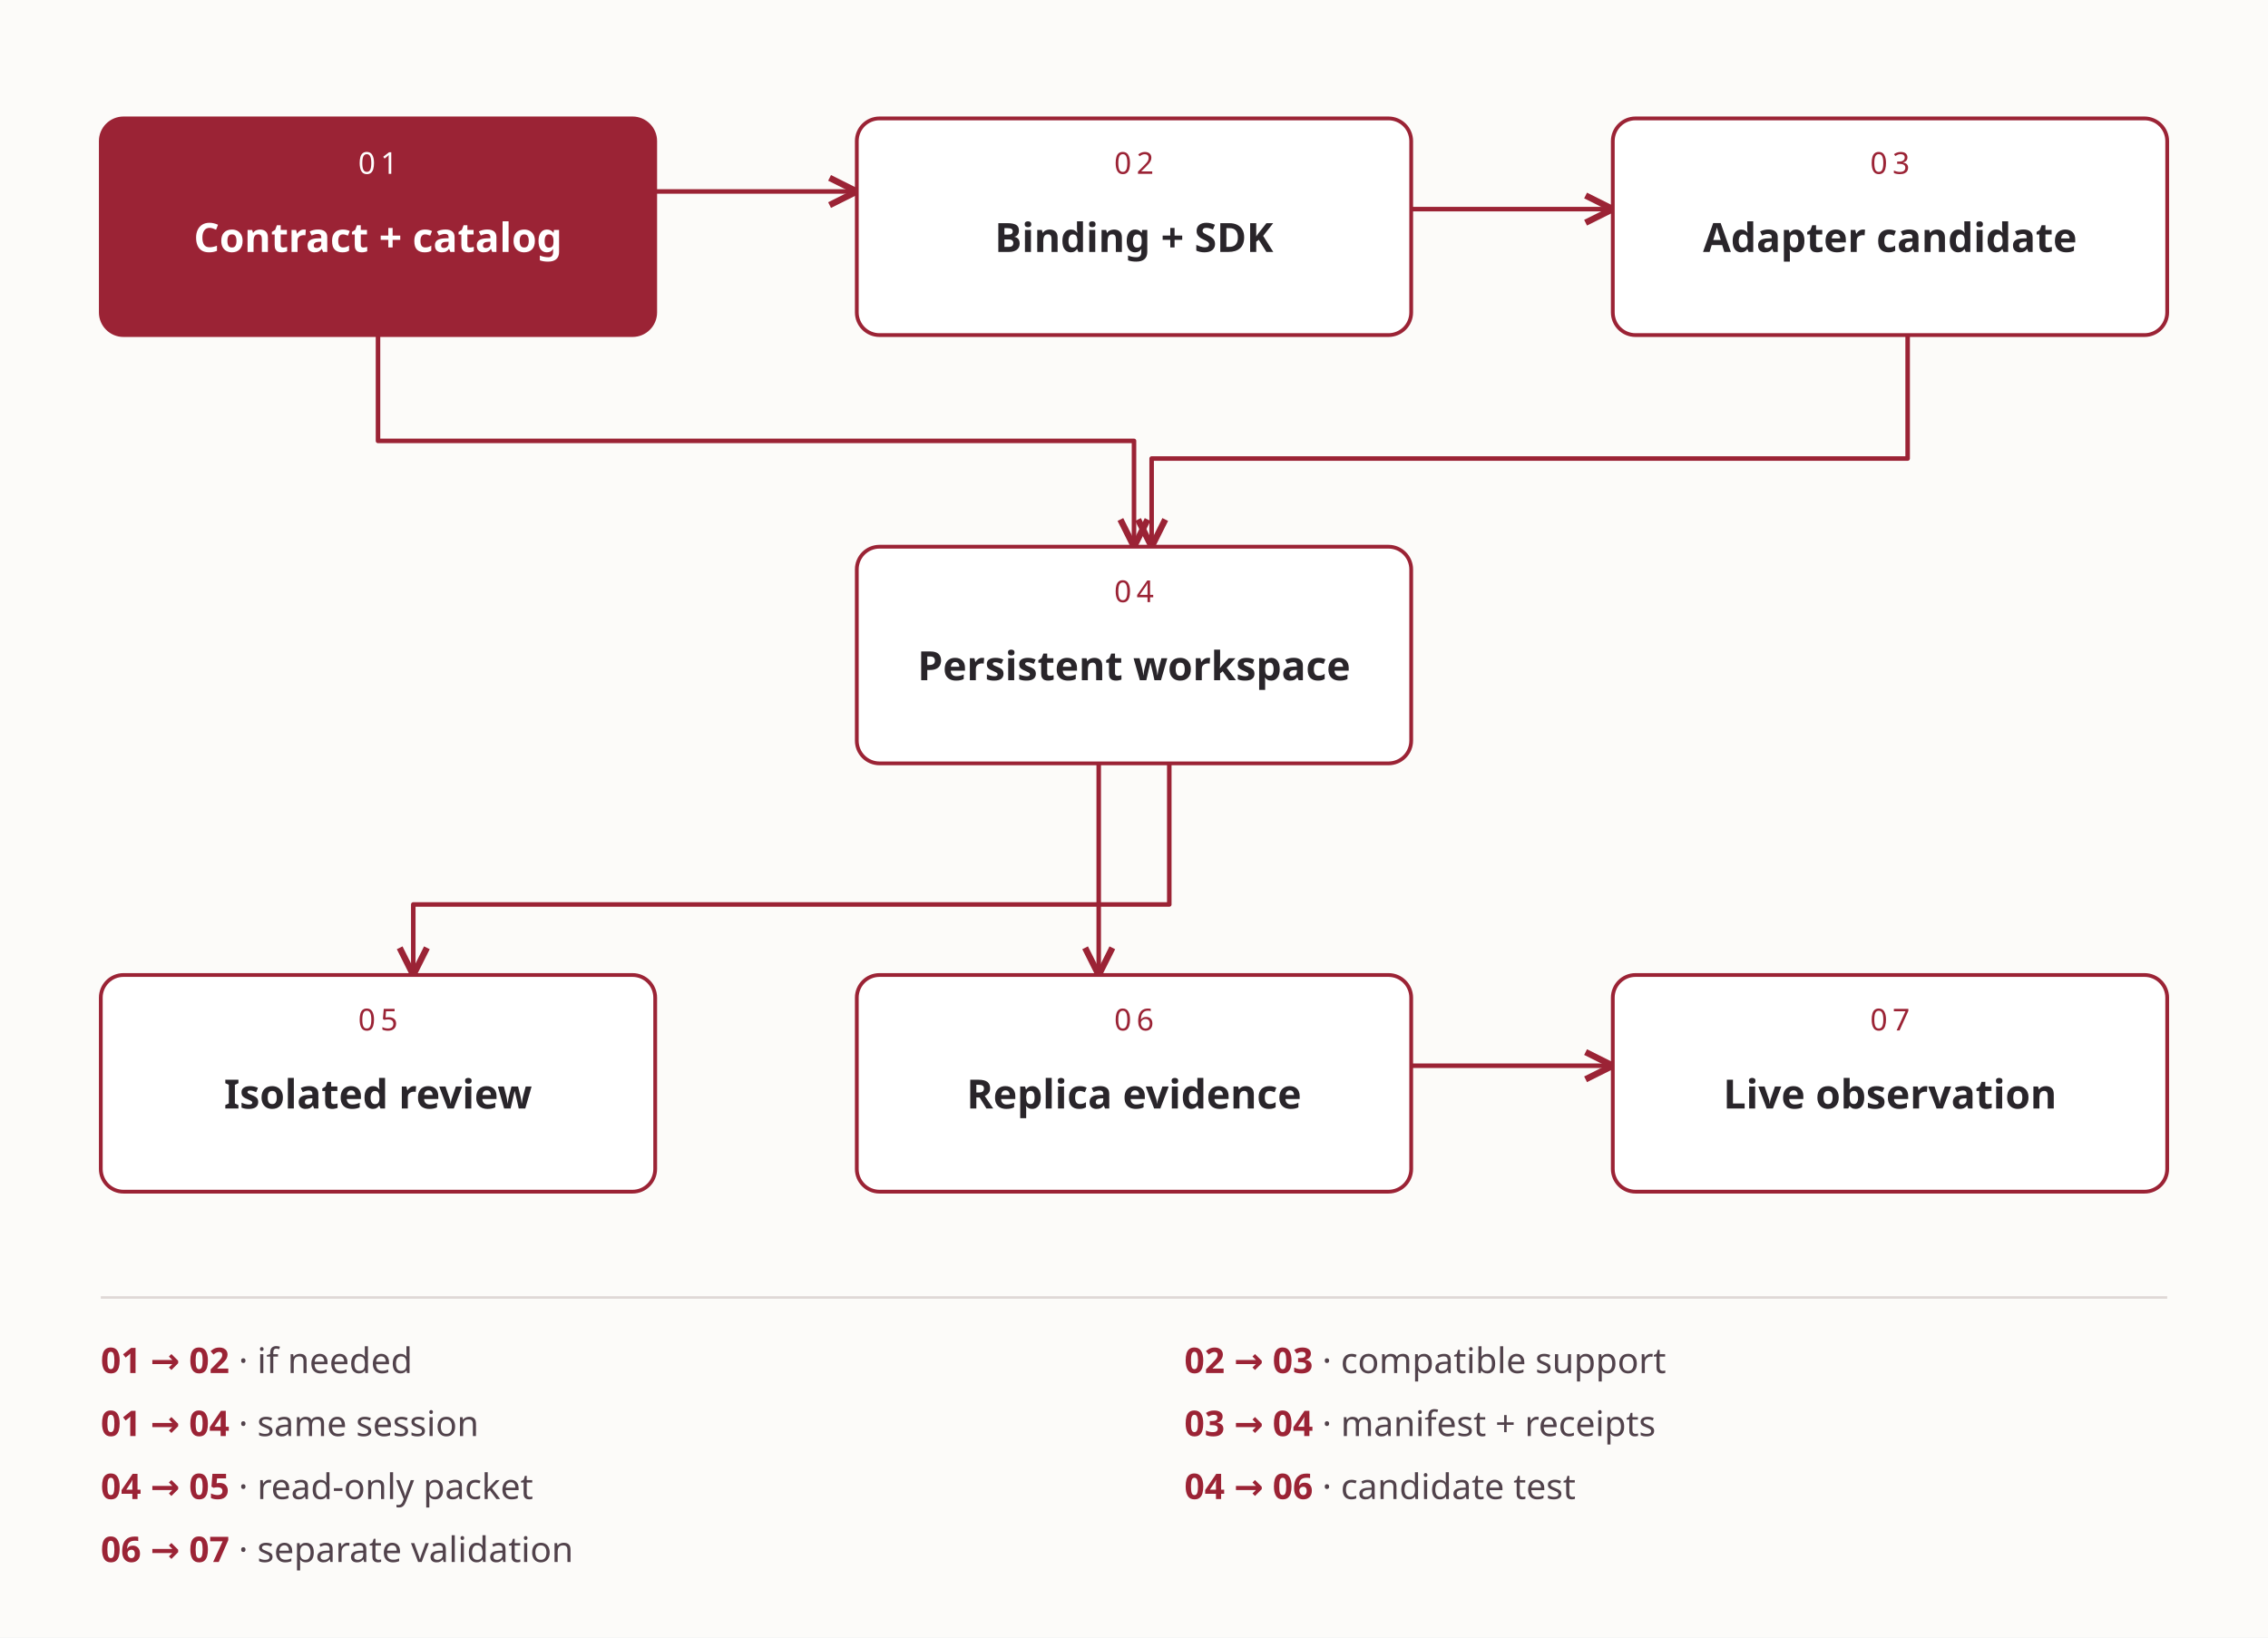
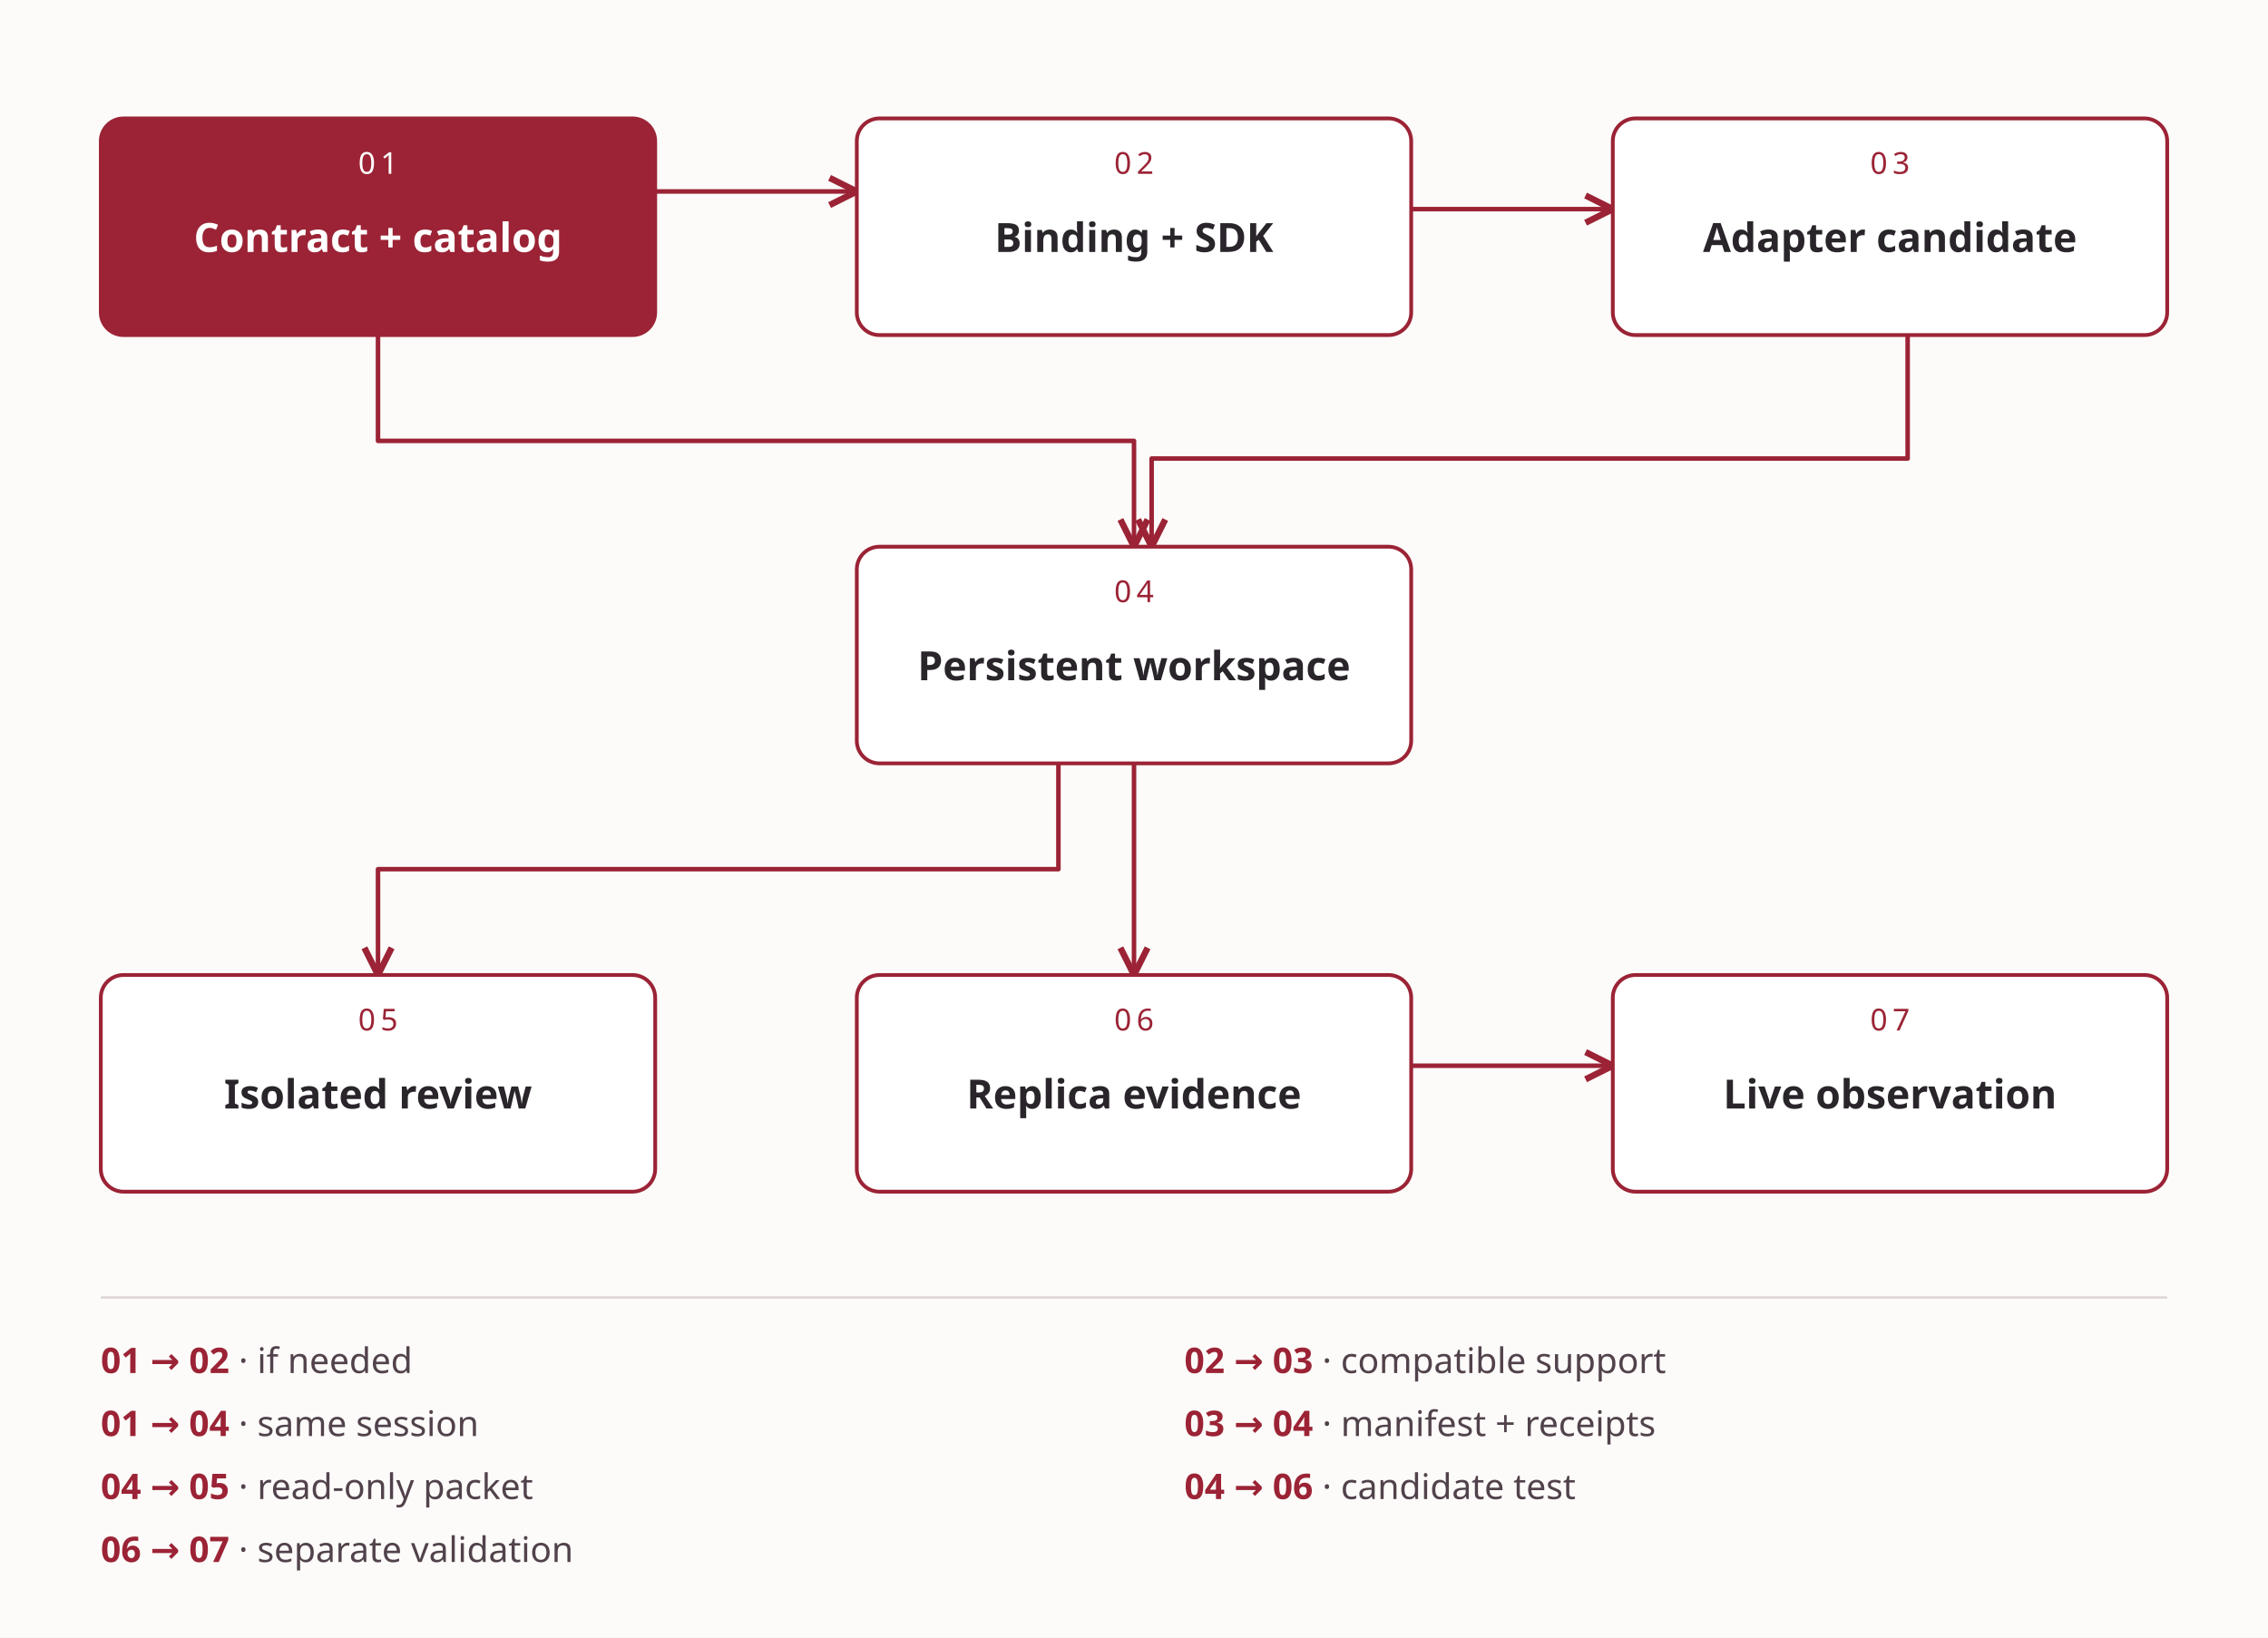
<svg xmlns="http://www.w3.org/2000/svg" viewBox="0 0 900 650" role="img" aria-labelledby="title-acp">
  <defs>
    <marker id="arrow-acp" markerWidth="8" markerHeight="8" refX="7" refY="4" orient="auto">
      <path d="M1 1L7 4L1 7" fill="none" stroke="#9b2335" stroke-width="1.4" />
    </marker>
  </defs>
  <rect width="900" height="650" fill="#fcfbf9" />
  <path class="connector" d="M260 76 L340 76" fill="none" stroke="#9b2335" stroke-width="1.8" stroke-linejoin="round" marker-end="url(#arrow-acp)" />
  <path class="connector" d="M560 83 L640 83" fill="none" stroke="#9b2335" stroke-width="1.8" stroke-linejoin="round" marker-end="url(#arrow-acp)" />
  <path class="connector" d="M150 133 L150 175 L450 175 L450 217" fill="none" stroke="#9b2335" stroke-width="1.8" stroke-linejoin="round" marker-end="url(#arrow-acp)" />
  <path class="connector" d="M757 133 L757 182 L457 182 L457 217" fill="none" stroke="#9b2335" stroke-width="1.8" stroke-linejoin="round" marker-end="url(#arrow-acp)" />
-   <path class="connector" d="M464 303 L464 359 L164 359 L164 387" fill="none" stroke="#9b2335" stroke-width="1.8" stroke-linejoin="round" marker-end="url(#arrow-acp)" />
-   <path class="connector" d="M436 303 L436 387" fill="none" stroke="#9b2335" stroke-width="1.8" stroke-linejoin="round" marker-end="url(#arrow-acp)" />
+   <path class="connector" d="M420 303 L420 345 L150 345 L150 387" fill="none" stroke="#9b2335" stroke-width="1.8" stroke-linejoin="round" marker-end="url(#arrow-acp)" />
+   <path class="connector" d="M450 303 L450 387" fill="none" stroke="#9b2335" stroke-width="1.8" stroke-linejoin="round" marker-end="url(#arrow-acp)" />
  <path class="connector" d="M560 423 L640 423" fill="none" stroke="#9b2335" stroke-width="1.8" stroke-linejoin="round" marker-end="url(#arrow-acp)" />
  <g class="node">
    <rect x="40" y="47" width="220" height="86" rx="9" fill="#9b2335" stroke="#9b2335" stroke-width="1.5" />
    <text x="150" y="69" text-anchor="middle" font-size="12" letter-spacing="2" font-family="sans-serif" fill="#fff">01</text>
    <text x="150" y="100" text-anchor="middle" font-size="16" font-weight="600" font-family="sans-serif" fill="#fff">
      <tspan x="150" dy="0">Contract + catalog</tspan>
    </text>
  </g>
  <g class="node">
    <rect x="340" y="47" width="220" height="86" rx="9" fill="#fff" stroke="#9b2335" stroke-width="1.5" />
    <text x="450" y="69" text-anchor="middle" font-size="12" letter-spacing="2" font-family="sans-serif" fill="#9b2335">02</text>
    <text x="450" y="100" text-anchor="middle" font-size="16" font-weight="600" font-family="sans-serif" fill="#29252a">
      <tspan x="450" dy="0">Binding + SDK</tspan>
    </text>
  </g>
  <g class="node">
    <rect x="640" y="47" width="220" height="86" rx="9" fill="#fff" stroke="#9b2335" stroke-width="1.5" />
    <text x="750" y="69" text-anchor="middle" font-size="12" letter-spacing="2" font-family="sans-serif" fill="#9b2335">03</text>
    <text x="750" y="100" text-anchor="middle" font-size="16" font-weight="600" font-family="sans-serif" fill="#29252a">
      <tspan x="750" dy="0">Adapter candidate</tspan>
    </text>
  </g>
  <g class="node">
    <rect x="340" y="217" width="220" height="86" rx="9" fill="#fff" stroke="#9b2335" stroke-width="1.5" />
    <text x="450" y="239" text-anchor="middle" font-size="12" letter-spacing="2" font-family="sans-serif" fill="#9b2335">04</text>
    <text x="450" y="270" text-anchor="middle" font-size="16" font-weight="600" font-family="sans-serif" fill="#29252a">
      <tspan x="450" dy="0">Persistent workspace</tspan>
    </text>
  </g>
  <g class="node">
    <rect x="40" y="387" width="220" height="86" rx="9" fill="#fff" stroke="#9b2335" stroke-width="1.5" />
    <text x="150" y="409" text-anchor="middle" font-size="12" letter-spacing="2" font-family="sans-serif" fill="#9b2335">05</text>
    <text x="150" y="440" text-anchor="middle" font-size="16" font-weight="600" font-family="sans-serif" fill="#29252a">
      <tspan x="150" dy="0">Isolated review</tspan>
    </text>
  </g>
  <g class="node">
    <rect x="340" y="387" width="220" height="86" rx="9" fill="#fff" stroke="#9b2335" stroke-width="1.5" />
    <text x="450" y="409" text-anchor="middle" font-size="12" letter-spacing="2" font-family="sans-serif" fill="#9b2335">06</text>
    <text x="450" y="440" text-anchor="middle" font-size="16" font-weight="600" font-family="sans-serif" fill="#29252a">
      <tspan x="450" dy="0">Replica evidence</tspan>
    </text>
  </g>
  <g class="node">
    <rect x="640" y="387" width="220" height="86" rx="9" fill="#fff" stroke="#9b2335" stroke-width="1.5" />
    <text x="750" y="409" text-anchor="middle" font-size="12" letter-spacing="2" font-family="sans-serif" fill="#9b2335">07</text>
    <text x="750" y="440" text-anchor="middle" font-size="16" font-weight="600" font-family="sans-serif" fill="#29252a">
      <tspan x="750" dy="0">Live observation</tspan>
    </text>
  </g>
  <path d="M40 515H860" stroke="#dfd8d6" />
  <text x="40" y="545" font-size="14" font-family="sans-serif" fill="#51424b">
    <tspan font-weight="700" fill="#9b2335">01 → 02</tspan> · if needed</text>
  <text x="470" y="545" font-size="14" font-family="sans-serif" fill="#51424b">
    <tspan font-weight="700" fill="#9b2335">02 → 03</tspan> · compatible support</text>
  <text x="40" y="570" font-size="14" font-family="sans-serif" fill="#51424b">
    <tspan font-weight="700" fill="#9b2335">01 → 04</tspan> · same session</text>
  <text x="470" y="570" font-size="14" font-family="sans-serif" fill="#51424b">
    <tspan font-weight="700" fill="#9b2335">03 → 04</tspan> · manifest + receipts</text>
  <text x="40" y="595" font-size="14" font-family="sans-serif" fill="#51424b">
    <tspan font-weight="700" fill="#9b2335">04 → 05</tspan> · read-only packet</text>
  <text x="470" y="595" font-size="14" font-family="sans-serif" fill="#51424b">
    <tspan font-weight="700" fill="#9b2335">04 → 06</tspan> · candidate test</text>
  <text x="40" y="620" font-size="14" font-family="sans-serif" fill="#51424b">
    <tspan font-weight="700" fill="#9b2335">06 → 07</tspan> · separate validation</text>
</svg>
